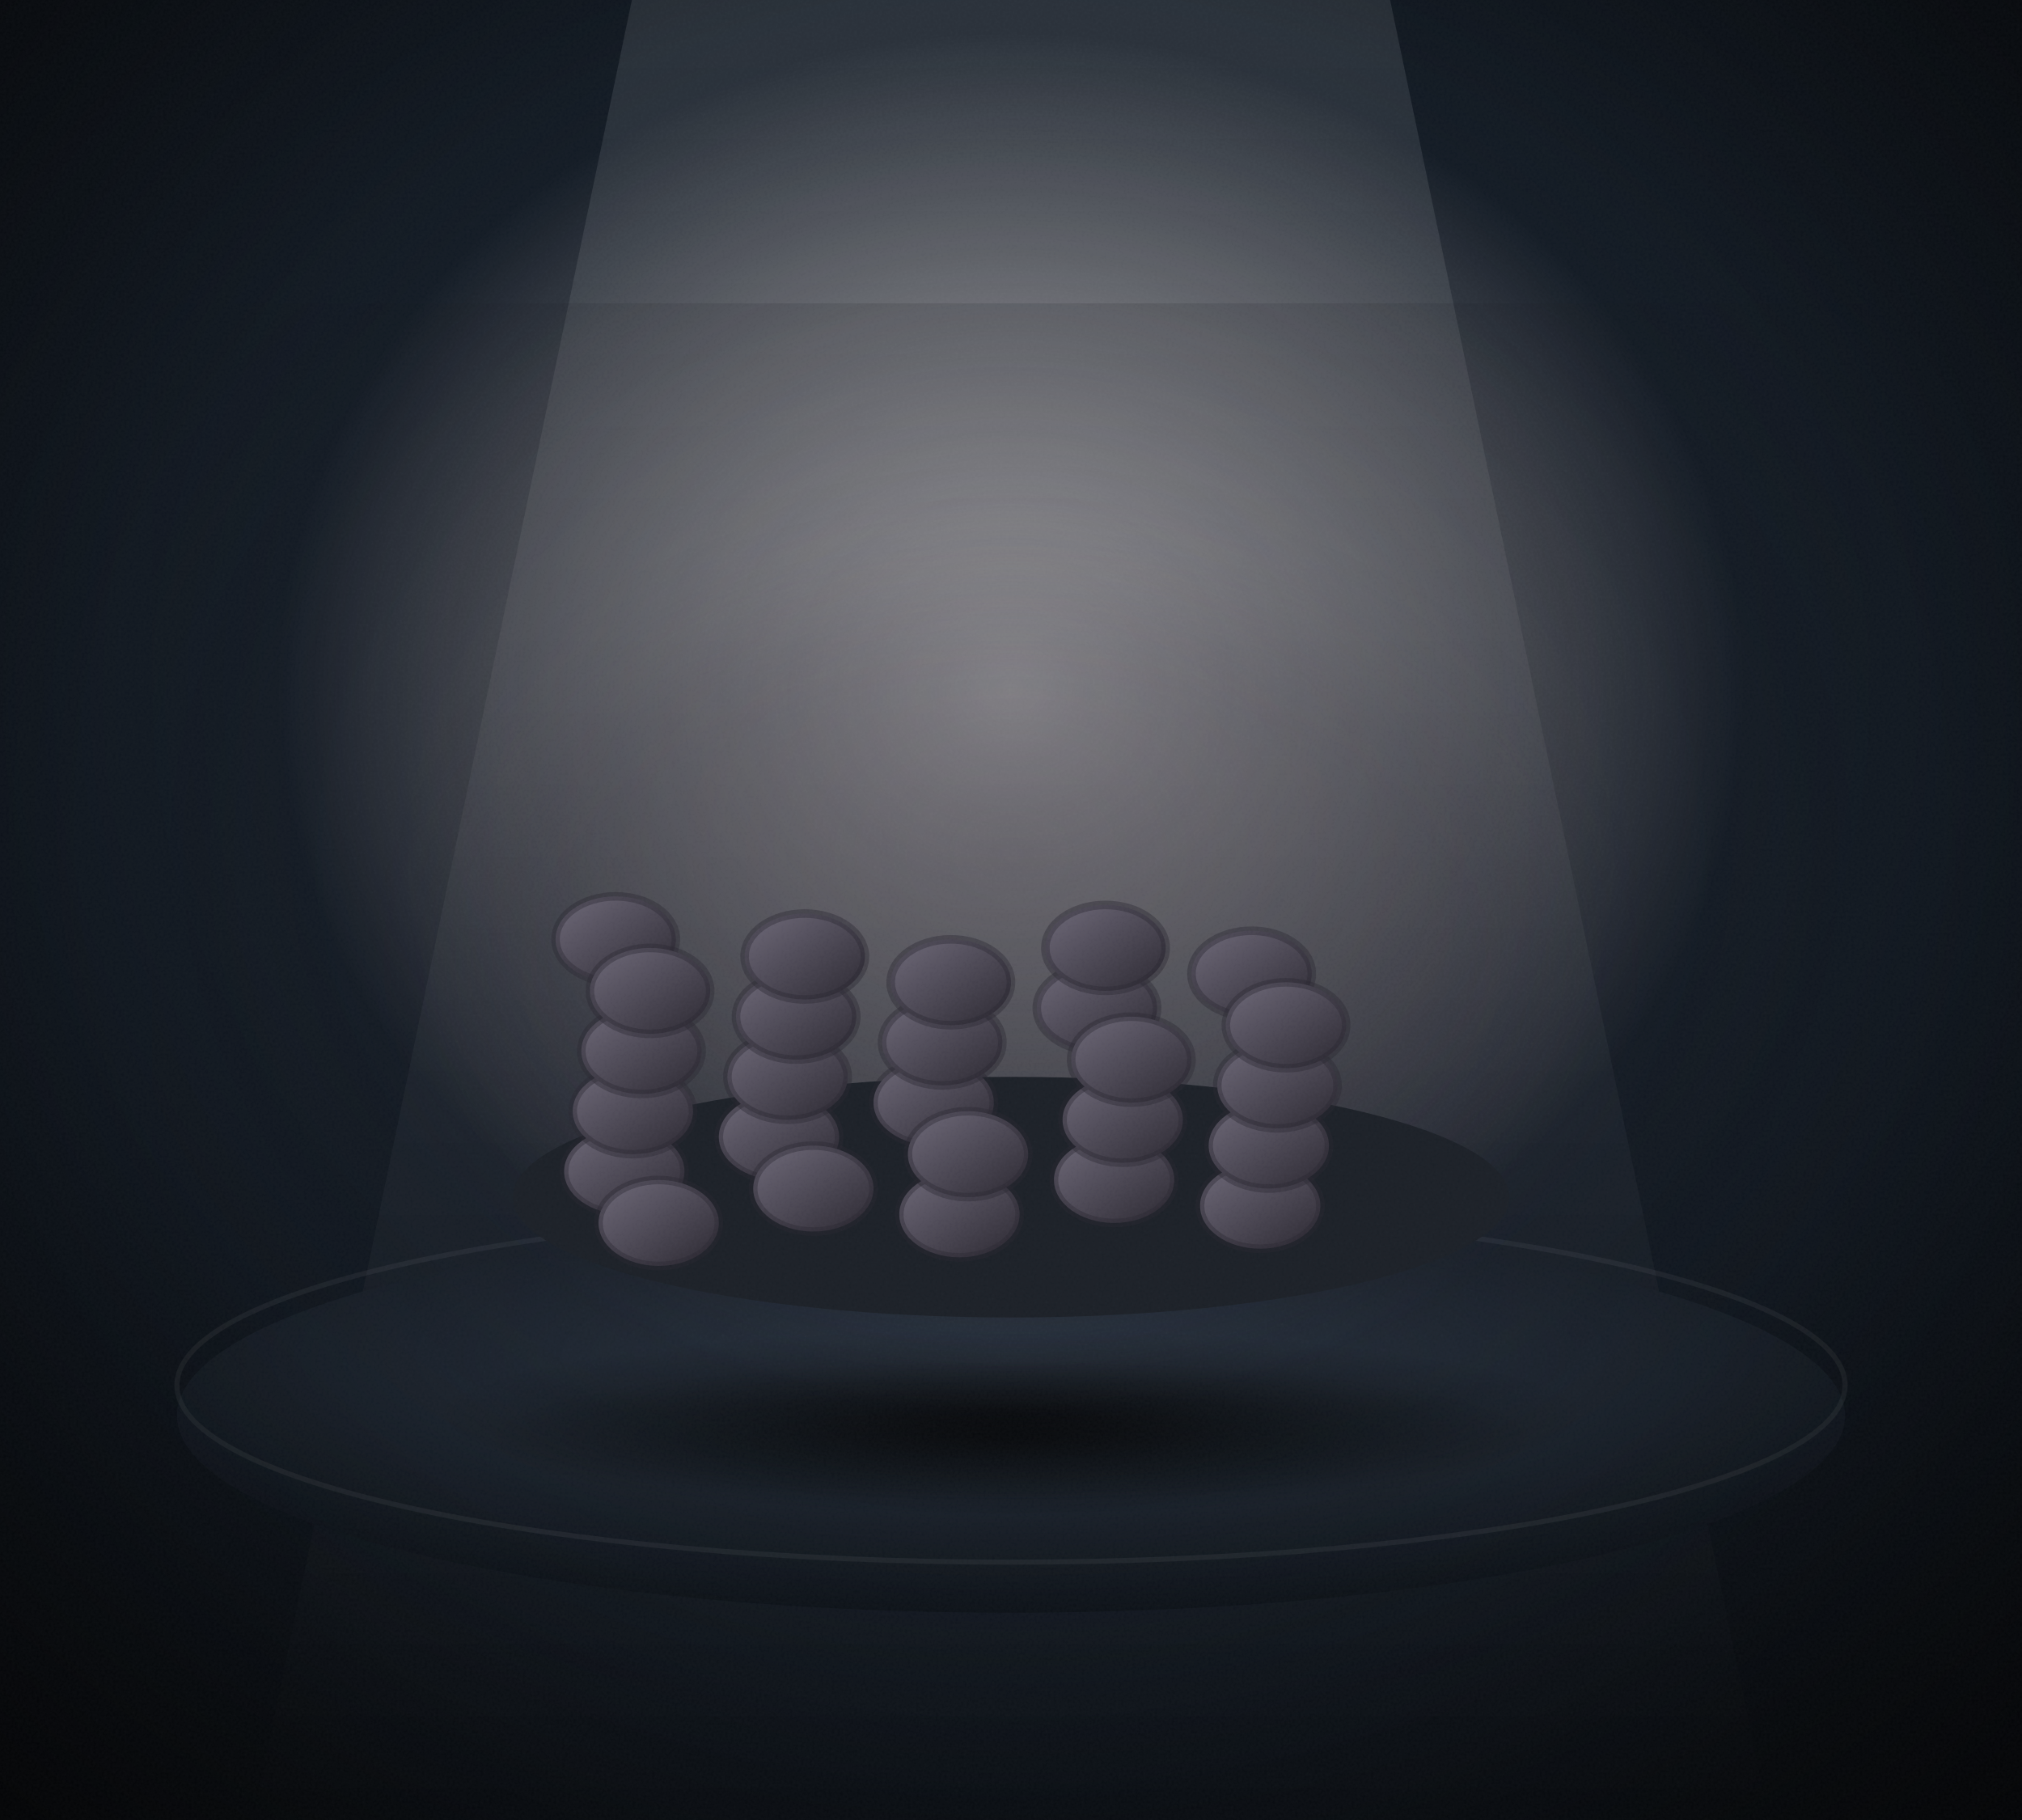
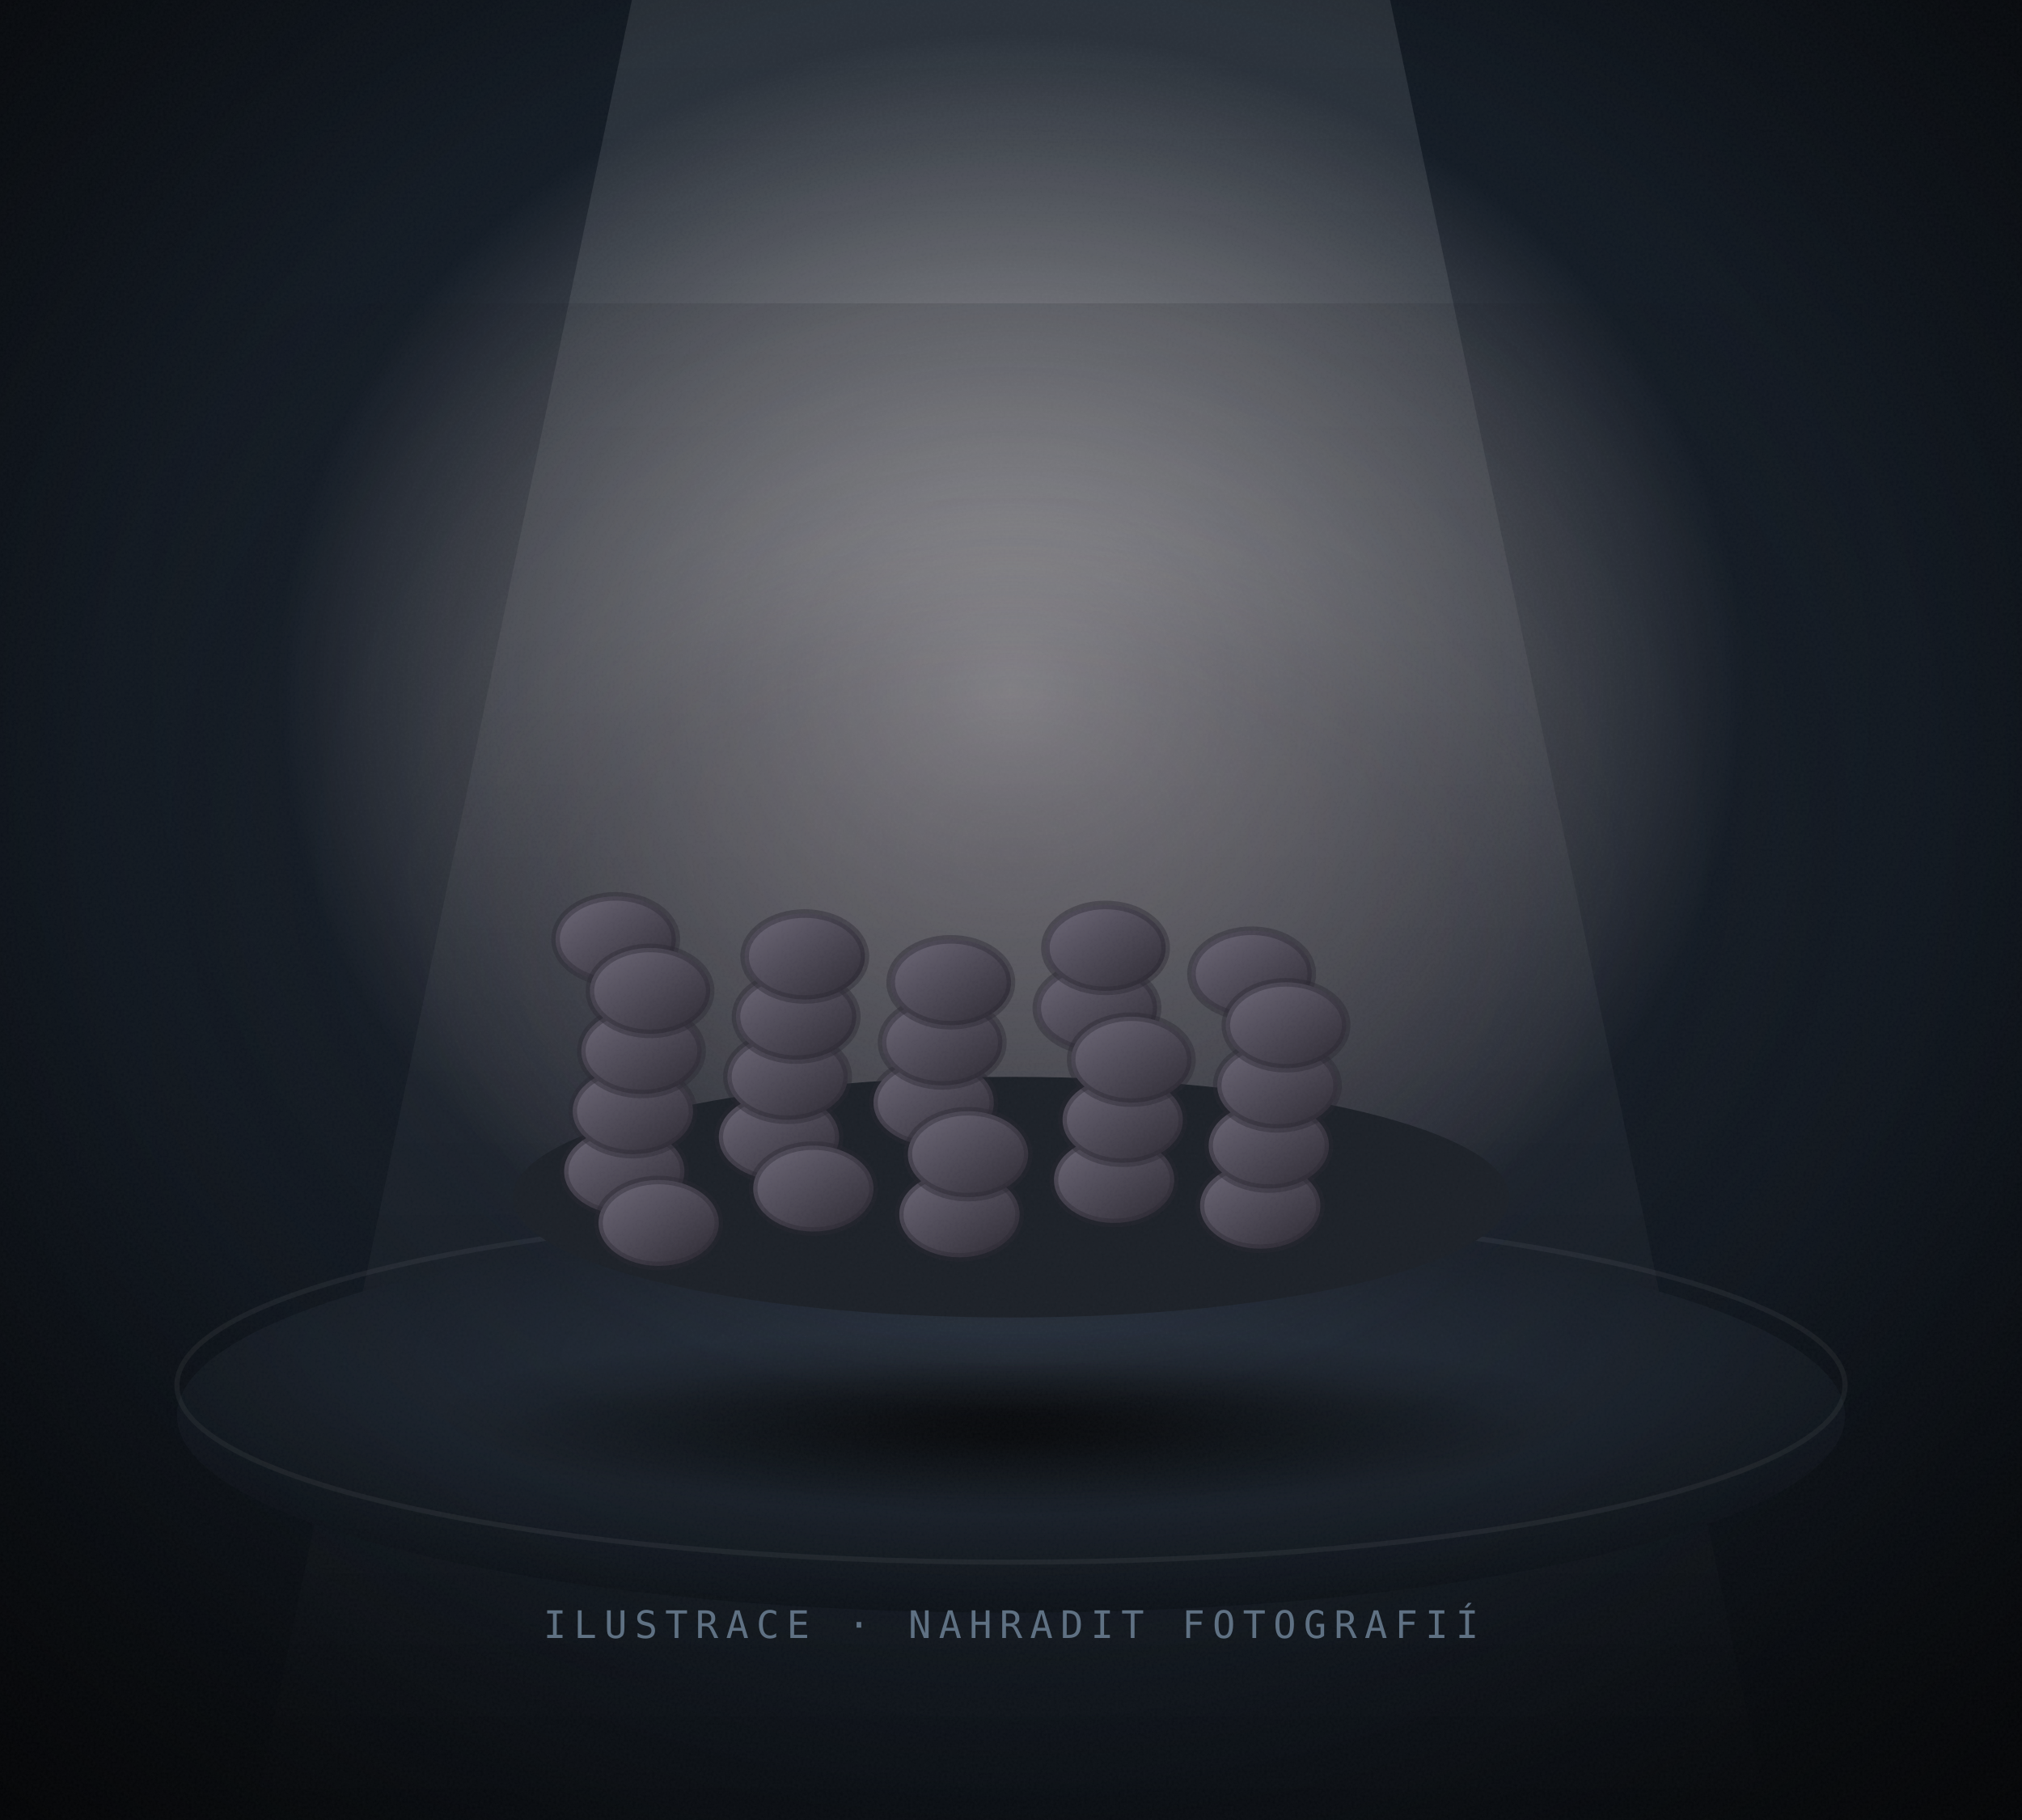
<svg xmlns="http://www.w3.org/2000/svg" viewBox="0 0 800 720" width="800" height="720">
  <defs>
    <radialGradient id="bg-black-beans" cx="50%" cy="38%" r="80%">
      <stop offset="0%" stop-color="#2a2730" stop-opacity="0.28" />
      <stop offset="45%" stop-color="#121a24" />
      <stop offset="100%" stop-color="#06080b" />
    </radialGradient>
    <linearGradient id="beam-black-beans" x1="0" y1="0" x2="0" y2="1">
      <stop offset="0%" stop-color="#ffffff" stop-opacity="0.10" />
      <stop offset="100%" stop-color="#ffffff" stop-opacity="0" />
    </linearGradient>
    <radialGradient id="slab-black-beans" cx="50%" cy="35%" r="65%">
      <stop offset="0%" stop-color="#2a3644" />
      <stop offset="70%" stop-color="#151c25" />
      <stop offset="100%" stop-color="#0c1117" />
    </radialGradient>
    <radialGradient id="shadow-black-beans" cx="50%" cy="50%" r="50%">
      <stop offset="0%" stop-color="#000" stop-opacity="0.65" />
      <stop offset="100%" stop-color="#000" stop-opacity="0" />
    </radialGradient>
    <radialGradient id="vig-black-beans" cx="50%" cy="45%" r="75%">
      <stop offset="60%" stop-color="#000" stop-opacity="0" />
      <stop offset="100%" stop-color="#000" stop-opacity="0.55" />
    </radialGradient>
    <filter id="grain-black-beans">
      <feTurbulence type="fractalNoise" baseFrequency="0.9" numOctaves="2" stitchTiles="stitch" />
      <feColorMatrix values="0 0 0 0 1  0 0 0 0 1  0 0 0 0 1  0 0 0 0.05 0" />
    </filter>
    <filter id="soft-black-beans" x="-20%" y="-20%" width="140%" height="140%">
      <feGaussianBlur stdDeviation="22" />
    </filter>
  </defs>
  <rect width="800" height="720" fill="url(#bg-black-beans)" />
  <path d="M250,0 L550,0 L700,720 L100,720 Z" fill="url(#beam-black-beans)" />
  <ellipse cx="400" cy="560" rx="330" ry="78" fill="url(#slab-black-beans)" />
  <ellipse cx="400" cy="548" rx="330" ry="70" fill="none" stroke="#ffffff" stroke-opacity="0.06" stroke-width="2" />
  <ellipse cx="400" cy="560" rx="230" ry="34" fill="url(#shadow-black-beans)" />
  <ellipse cx="400" cy="380" rx="220" ry="150" fill="#2a2730" opacity="0.18" filter="url(#soft-black-beans)" />
  <svg x="60" y="120" width="680" height="544" viewBox="0 0 200 160" class="" aria-hidden="true">
    <defs>
      <radialGradient id="gpulses2a2730bg" cx="50%" cy="40%" r="70%">
        <stop offset="0%" stop-color="#2a2730" stop-opacity="0.35" />
        <stop offset="100%" stop-color="#0a0d12" stop-opacity="0" />
      </radialGradient>
      <linearGradient id="gpulses2a2730" x1="0" y1="0" x2="1" y2="1">
        <stop offset="0%" stop-color="#6d6878" />
        <stop offset="100%" stop-color="#2a2730" />
      </linearGradient>
      <radialGradient id="gpulses2a2730sh" cx="50%" cy="50%" r="50%">
        <stop offset="0%" stop-color="#000" stop-opacity="0.55" />
        <stop offset="100%" stop-color="#000" stop-opacity="0" />
      </radialGradient>
    </defs>
    <rect width="200" height="160" fill="url(#gpulses2a2730bg)" />
    <ellipse cx="100" cy="132" rx="62" ry="9" fill="url(#gpulses2a2730sh)" />
    <g>
      <ellipse cx="100" cy="104" rx="58" ry="14" fill="#1b2027" />
      <ellipse cx="54" cy="74" rx="7" ry="5" fill="url(#gpulses2a2730)" stroke="#2a2730" stroke-opacity="0.4" />
      <ellipse cx="91" cy="93" rx="7" ry="5" fill="url(#gpulses2a2730)" stroke="#2a2730" stroke-opacity="0.4" />
      <ellipse cx="128" cy="78" rx="7" ry="5" fill="url(#gpulses2a2730)" stroke="#2a2730" stroke-opacity="0.4" />
      <ellipse cx="73" cy="97" rx="7" ry="5" fill="url(#gpulses2a2730)" stroke="#2a2730" stroke-opacity="0.4" />
      <ellipse cx="110" cy="82" rx="7" ry="5" fill="url(#gpulses2a2730)" stroke="#2a2730" stroke-opacity="0.4" />
      <ellipse cx="55" cy="101" rx="7" ry="5" fill="url(#gpulses2a2730)" stroke="#2a2730" stroke-opacity="0.4" />
      <ellipse cx="92" cy="86" rx="7" ry="5" fill="url(#gpulses2a2730)" stroke="#2a2730" stroke-opacity="0.4" />
      <ellipse cx="129" cy="105" rx="7" ry="5" fill="url(#gpulses2a2730)" stroke="#2a2730" stroke-opacity="0.4" />
      <ellipse cx="74" cy="90" rx="7" ry="5" fill="url(#gpulses2a2730)" stroke="#2a2730" stroke-opacity="0.4" />
      <ellipse cx="111" cy="75" rx="7" ry="5" fill="url(#gpulses2a2730)" stroke="#2a2730" stroke-opacity="0.4" />
      <ellipse cx="56" cy="94" rx="7" ry="5" fill="url(#gpulses2a2730)" stroke="#2a2730" stroke-opacity="0.4" />
      <ellipse cx="93" cy="79" rx="7" ry="5" fill="url(#gpulses2a2730)" stroke="#2a2730" stroke-opacity="0.4" />
      <ellipse cx="130" cy="98" rx="7" ry="5" fill="url(#gpulses2a2730)" stroke="#2a2730" stroke-opacity="0.4" />
      <ellipse cx="75" cy="83" rx="7" ry="5" fill="url(#gpulses2a2730)" stroke="#2a2730" stroke-opacity="0.4" />
      <ellipse cx="112" cy="102" rx="7" ry="5" fill="url(#gpulses2a2730)" stroke="#2a2730" stroke-opacity="0.4" />
      <ellipse cx="57" cy="87" rx="7" ry="5" fill="url(#gpulses2a2730)" stroke="#2a2730" stroke-opacity="0.4" />
      <ellipse cx="94" cy="106" rx="7" ry="5" fill="url(#gpulses2a2730)" stroke="#2a2730" stroke-opacity="0.4" />
      <ellipse cx="131" cy="91" rx="7" ry="5" fill="url(#gpulses2a2730)" stroke="#2a2730" stroke-opacity="0.4" />
      <ellipse cx="76" cy="76" rx="7" ry="5" fill="url(#gpulses2a2730)" stroke="#2a2730" stroke-opacity="0.4" />
      <ellipse cx="113" cy="95" rx="7" ry="5" fill="url(#gpulses2a2730)" stroke="#2a2730" stroke-opacity="0.4" />
      <ellipse cx="58" cy="80" rx="7" ry="5" fill="url(#gpulses2a2730)" stroke="#2a2730" stroke-opacity="0.4" />
      <ellipse cx="95" cy="99" rx="7" ry="5" fill="url(#gpulses2a2730)" stroke="#2a2730" stroke-opacity="0.4" />
      <ellipse cx="132" cy="84" rx="7" ry="5" fill="url(#gpulses2a2730)" stroke="#2a2730" stroke-opacity="0.4" />
      <ellipse cx="77" cy="103" rx="7" ry="5" fill="url(#gpulses2a2730)" stroke="#2a2730" stroke-opacity="0.4" />
      <ellipse cx="114" cy="88" rx="7" ry="5" fill="url(#gpulses2a2730)" stroke="#2a2730" stroke-opacity="0.4" />
      <ellipse cx="59" cy="107" rx="7" ry="5" fill="url(#gpulses2a2730)" stroke="#2a2730" stroke-opacity="0.4" />
    </g>
  </svg>
  <rect width="800" height="720" fill="url(#vig-black-beans)" />
  <rect width="800" height="720" filter="url(#grain-black-beans)" opacity="0.6" />
+   <text x="400" y="648" text-anchor="middle" font-family="ui-monospace, Menlo, monospace" font-size="15" letter-spacing="3" fill="#5f7183">ILUSTRACE · NAHRADIT FOTOGRAFIÍ</text>
</svg>
